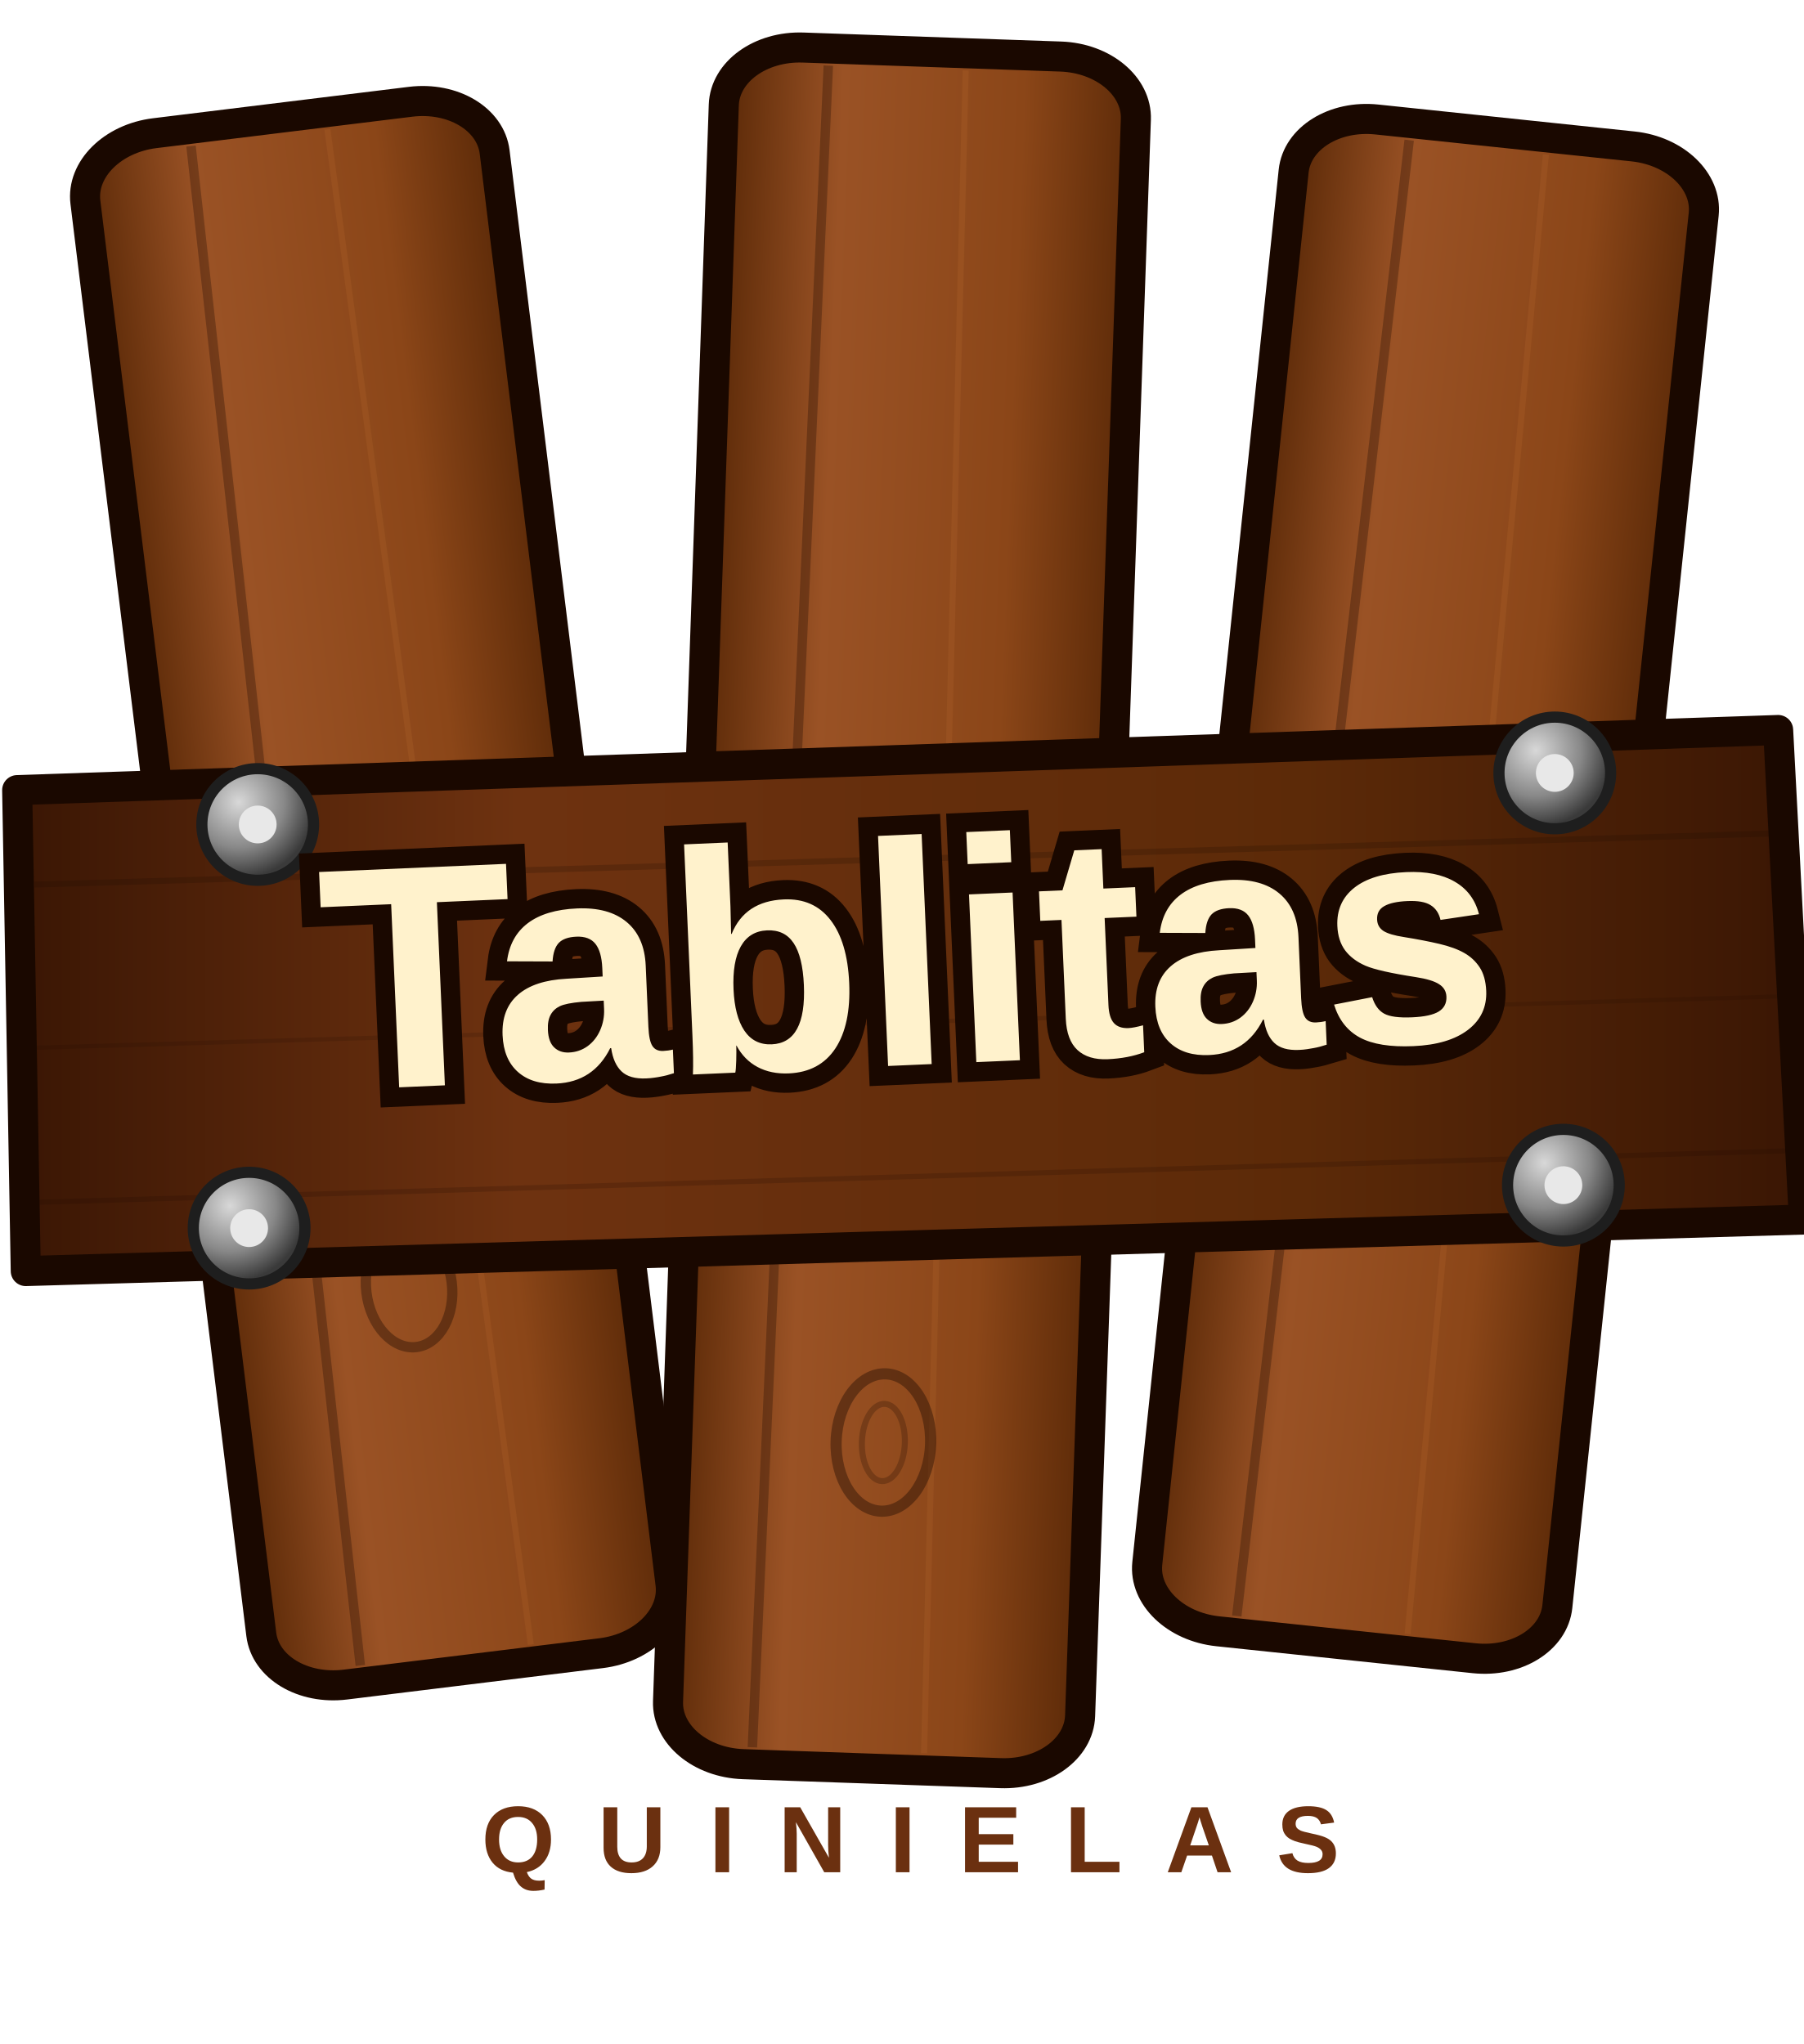
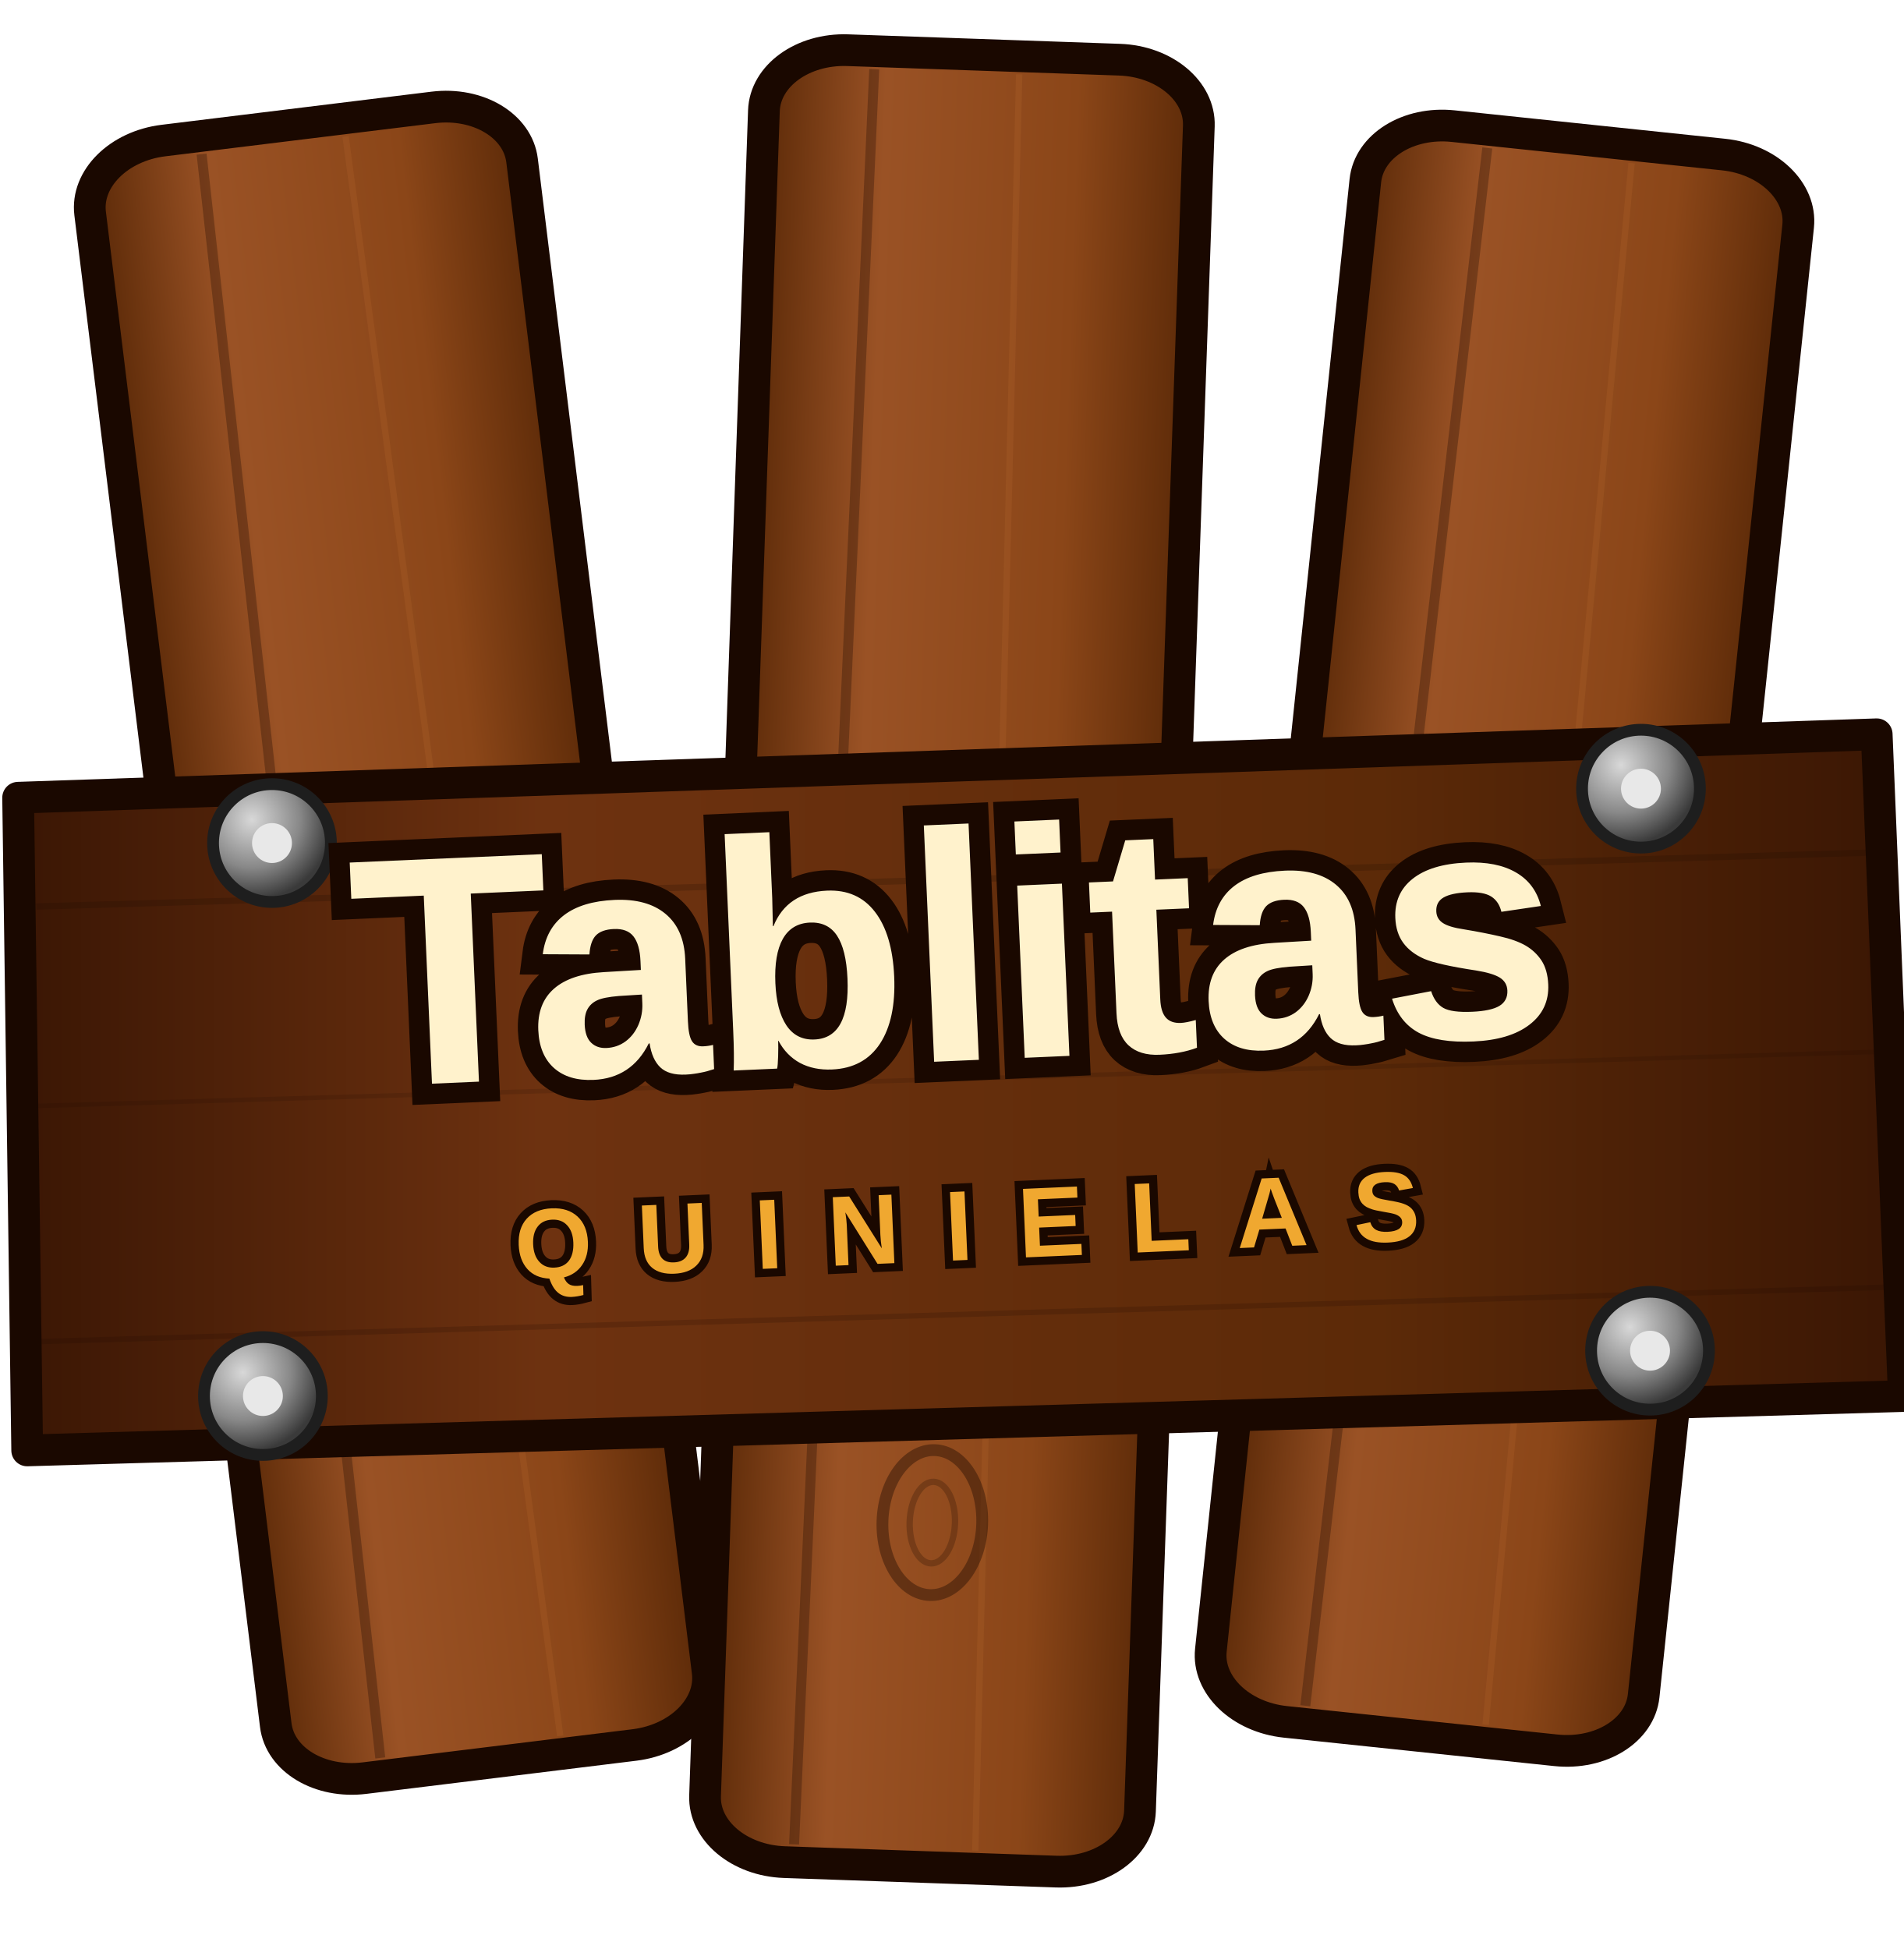
- <svg xmlns="http://www.w3.org/2000/svg" viewBox="0 0 210 238" width="210" height="238">
+ <svg xmlns="http://www.w3.org/2000/svg" viewBox="0 0 210 215" width="210" height="215">
  <defs>
    <linearGradient id="pg" x1="0%" x2="100%" y1="0%" y2="0%">
      <stop offset="0%" stop-color="#5C2A08" />
      <stop offset="28%" stop-color="#9A5225" />
      <stop offset="72%" stop-color="#8B4618" />
      <stop offset="100%" stop-color="#5C2A08" />
    </linearGradient>
    <linearGradient id="sg" x1="0%" x2="100%" y1="0%" y2="0%">
      <stop offset="0%" stop-color="#3A1604" />
      <stop offset="28%" stop-color="#6E3210" />
      <stop offset="72%" stop-color="#5C2A08" />
      <stop offset="100%" stop-color="#3A1604" />
    </linearGradient>
    <radialGradient id="ng" cx="33%" cy="30%" r="68%">
      <stop offset="0%" stop-color="#D8D8D8" />
      <stop offset="60%" stop-color="#888" />
      <stop offset="100%" stop-color="#3A3A3A" />
    </radialGradient>
  </defs>
  <g transform="rotate(-7, 44, 104)">
    <rect x="20" y="13" width="48" height="182" rx="9" ry="7" fill="url(#pg)" stroke="#1A0800" stroke-width="3.5" />
    <line x1="33" y1="15" x2="31" y2="193" stroke="#1A0800" stroke-width="1.1" opacity="0.3" />
    <line x1="49" y1="15" x2="51" y2="193" stroke="#C07030" stroke-width="0.7" opacity="0.18" />
    <ellipse cx="42" cy="150" rx="5" ry="7" fill="none" stroke="#1A0800" stroke-width="1.2" opacity="0.38" />
  </g>
  <g transform="rotate(6, 166, 103)">
    <rect x="142" y="15" width="48" height="177" rx="9" ry="7" fill="url(#pg)" stroke="#1A0800" stroke-width="3.5" />
    <line x1="155" y1="17" x2="153" y2="190" stroke="#1A0800" stroke-width="1.1" opacity="0.3" />
    <line x1="171" y1="17" x2="173" y2="190" stroke="#C07030" stroke-width="0.7" opacity="0.18" />
  </g>
  <g transform="rotate(2, 105, 106)">
    <rect x="81" y="6" width="48" height="200" rx="9" ry="7" fill="url(#pg)" stroke="#1A0800" stroke-width="3.5" />
    <line x1="93" y1="8" x2="91" y2="204" stroke="#1A0800" stroke-width="1.1" opacity="0.3" />
    <line x1="109" y1="8" x2="111" y2="204" stroke="#C07030" stroke-width="0.7" opacity="0.18" />
    <ellipse cx="105" cy="168" rx="5.5" ry="8" fill="none" stroke="#1A0800" stroke-width="1.3" opacity="0.4" />
    <ellipse cx="105" cy="168" rx="2.5" ry="4.5" fill="none" stroke="#1A0800" stroke-width="0.7" opacity="0.25" />
  </g>
-   <polygon points="2,92  207,85  210,142  3,148" fill="url(#sg)" stroke="#1A0800" stroke-width="3.5" stroke-linejoin="round" />
-   <line x1="4" y1="103" x2="208" y2="97" stroke="#1A0800" stroke-width="0.7" opacity="0.2" />
+   <polygon points="2,88  207,81  210,154  3,160" fill="url(#sg)" stroke="#1A0800" stroke-width="3.5" stroke-linejoin="round" />
+   <line x1="4" y1="100" x2="208" y2="94" stroke="#1A0800" stroke-width="0.7" opacity="0.2" />
  <line x1="4" y1="122" x2="208" y2="116" stroke="#1A0800" stroke-width="0.5" opacity="0.15" />
-   <line x1="4" y1="140" x2="208" y2="134" stroke="#1A0800" stroke-width="0.6" opacity="0.18" />
-   <circle cx="30" cy="96" r="6.5" fill="url(#ng)" stroke="#1E1E1E" stroke-width="1.3" />
-   <circle cx="30" cy="96" r="2.2" fill="#E8E8E8" />
-   <circle cx="181" cy="90" r="6.5" fill="url(#ng)" stroke="#1E1E1E" stroke-width="1.3" />
-   <circle cx="181" cy="90" r="2.2" fill="#E8E8E8" />
-   <circle cx="29" cy="143" r="6.5" fill="url(#ng)" stroke="#1E1E1E" stroke-width="1.3" />
-   <circle cx="29" cy="143" r="2.2" fill="#E8E8E8" />
-   <circle cx="182" cy="138" r="6.5" fill="url(#ng)" stroke="#1E1E1E" stroke-width="1.3" />
-   <circle cx="182" cy="138" r="2.2" fill="#E8E8E8" />
-   <text x="106" y="124" text-anchor="middle" font-family="'Arial Black', 'Arial', sans-serif" font-size="37" font-weight="900" fill="#FFF2CC" stroke="#1A0800" stroke-width="4.5" paint-order="stroke fill" transform="rotate(-2.5, 106, 117)">
-     Tablitas
-   </text>
-   <text x="106" y="218" text-anchor="middle" font-family="'Arial', Helvetica, sans-serif" font-size="11" font-weight="700" fill="#6B3010" letter-spacing="5">
-     QUINIELAS
-   </text>
+   <line x1="4" y1="148" x2="208" y2="142" stroke="#1A0800" stroke-width="0.6" opacity="0.18" />
+   <circle cx="30" cy="93" r="6.5" fill="url(#ng)" stroke="#1E1E1E" stroke-width="1.3" />
+   <circle cx="30" cy="93" r="2.2" fill="#E8E8E8" />
+   <circle cx="181" cy="87" r="6.5" fill="url(#ng)" stroke="#1E1E1E" stroke-width="1.3" />
+   <circle cx="181" cy="87" r="2.2" fill="#E8E8E8" />
+   <circle cx="29" cy="154" r="6.5" fill="url(#ng)" stroke="#1E1E1E" stroke-width="1.3" />
+   <circle cx="29" cy="154" r="2.2" fill="#E8E8E8" />
+   <circle cx="182" cy="149" r="6.5" fill="url(#ng)" stroke="#1E1E1E" stroke-width="1.3" />
+   <circle cx="182" cy="149" r="2.2" fill="#E8E8E8" />
+   <g transform="rotate(-2.5, 106, 120)">
+     <text x="106" y="117" text-anchor="middle" font-family="'Arial Black', 'Arial', sans-serif" font-size="36" font-weight="900" fill="#FFF2CC" stroke="#1A0800" stroke-width="4.5" paint-order="stroke fill">
+       Tablitas
+     </text>
+     <text x="106" y="139" text-anchor="middle" font-family="'Arial', Helvetica, sans-serif" font-size="11" font-weight="700" fill="#F0A830" stroke="#1A0800" stroke-width="1.8" paint-order="stroke fill" letter-spacing="5">
+       QUINIELAS
+     </text>
+   </g>
</svg>
